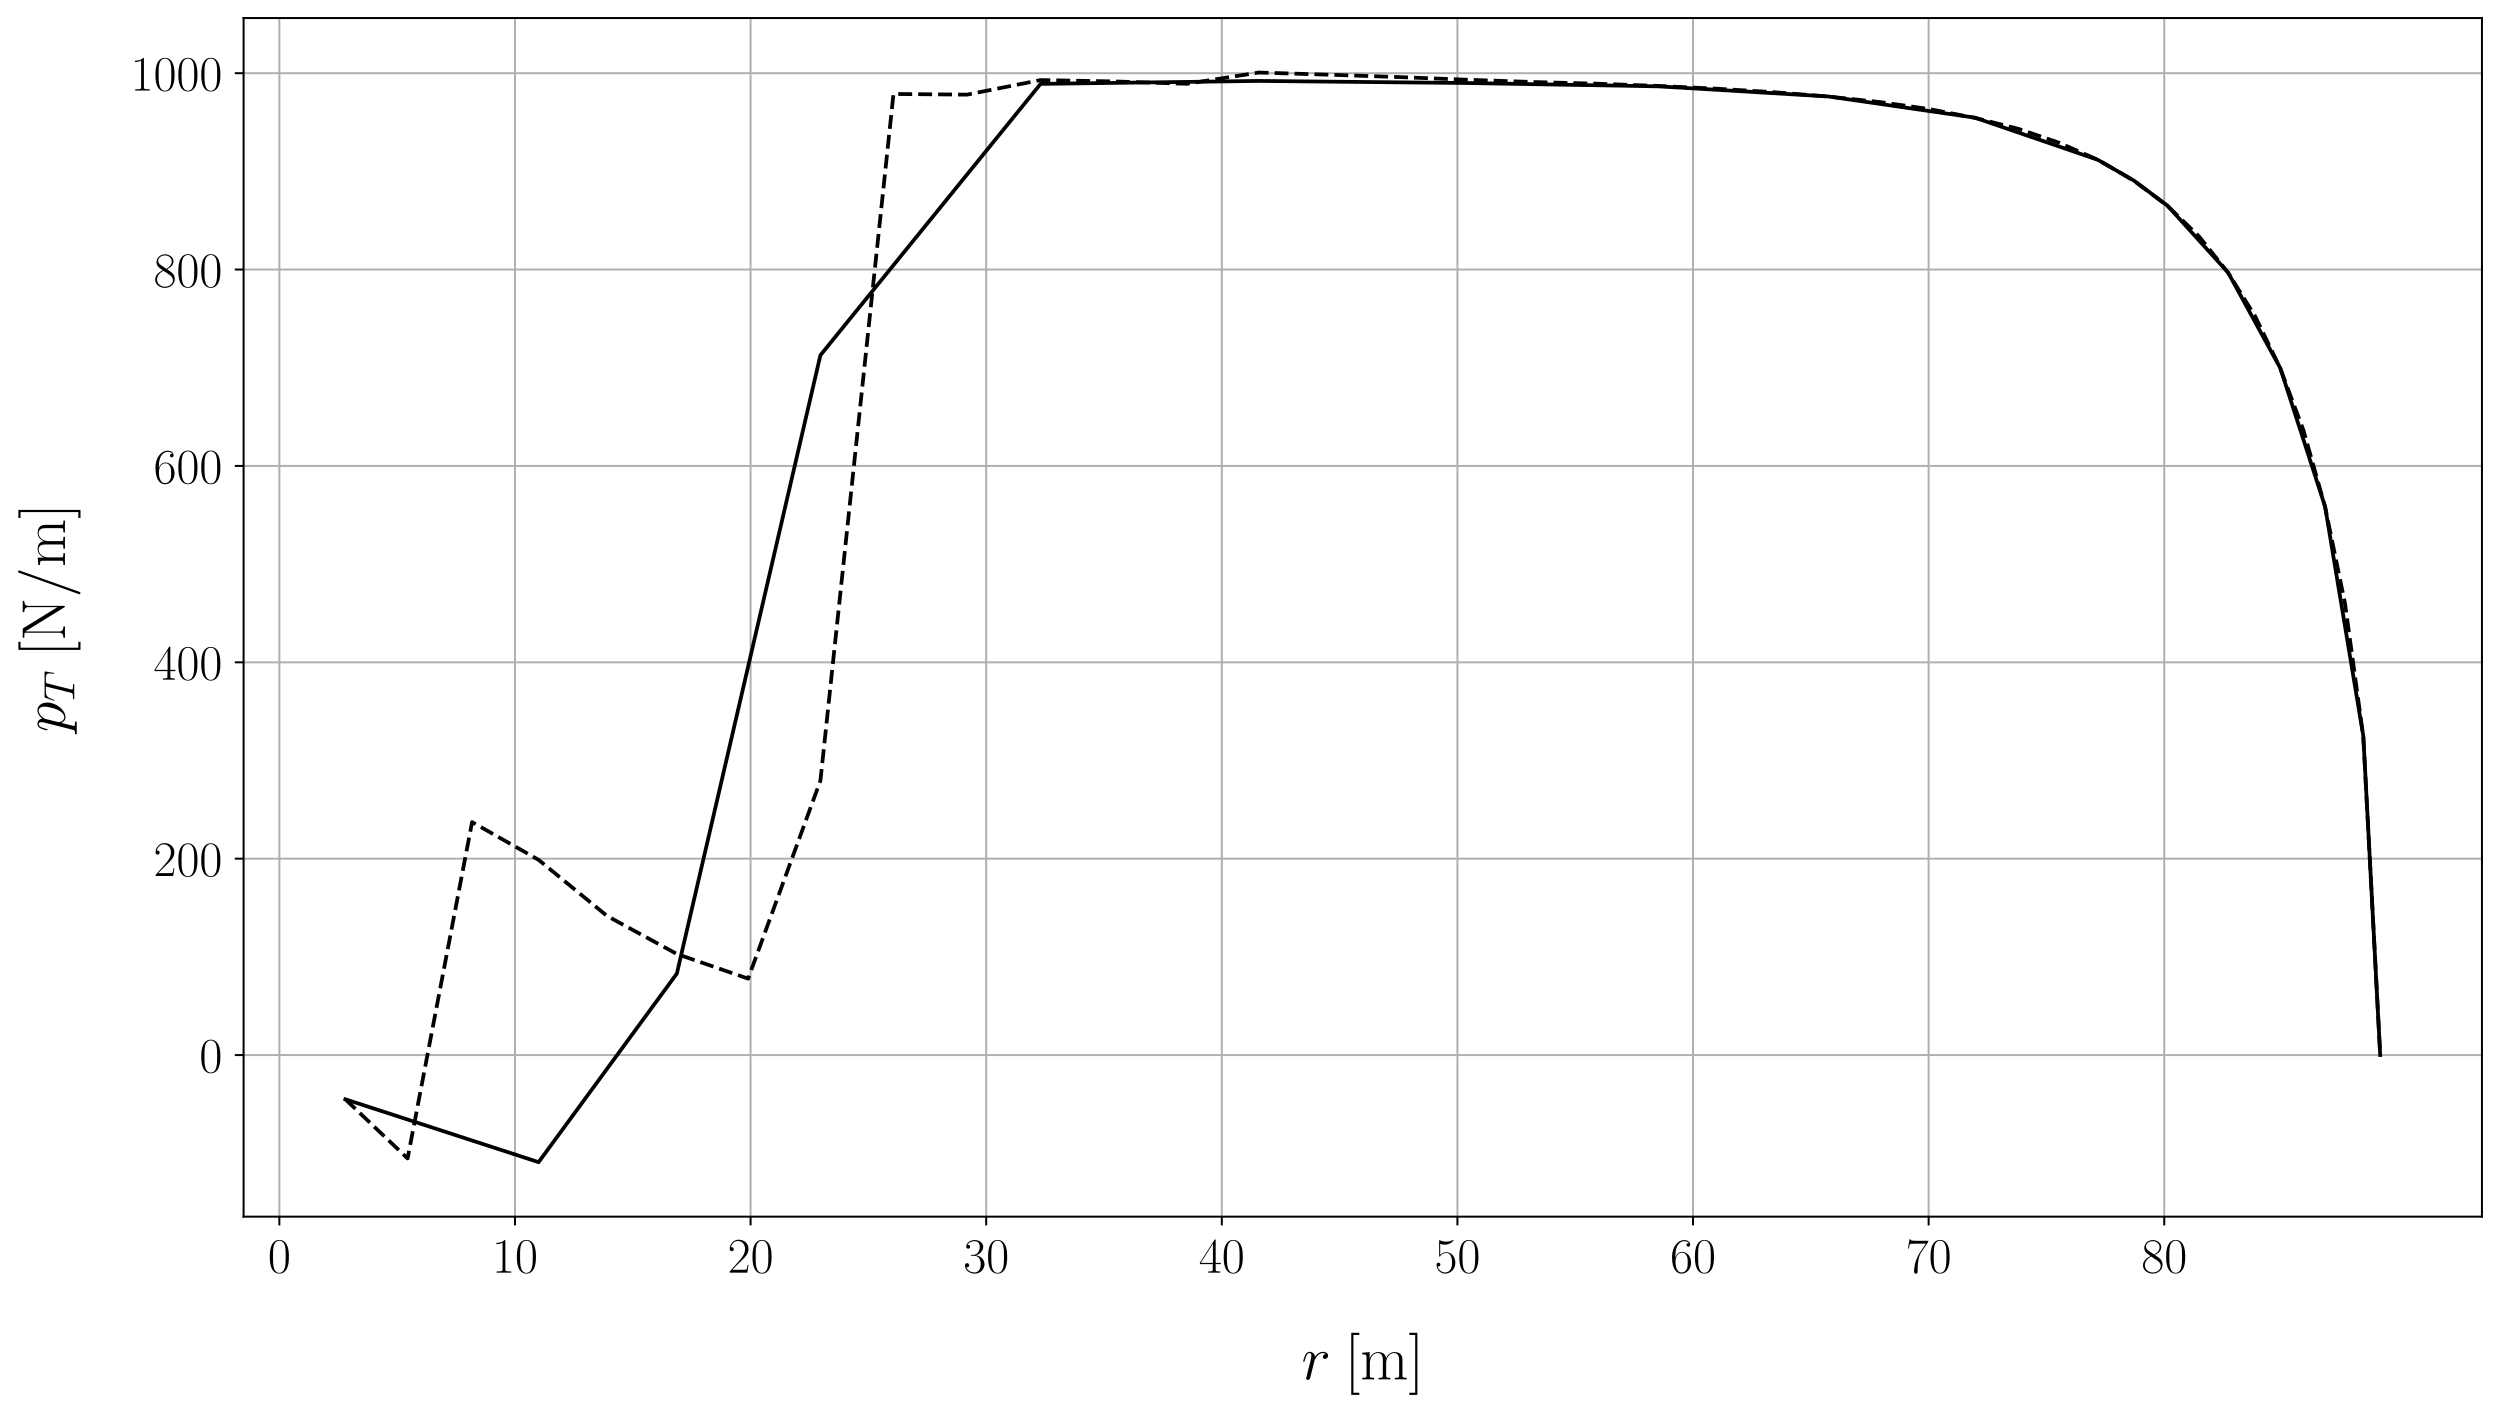
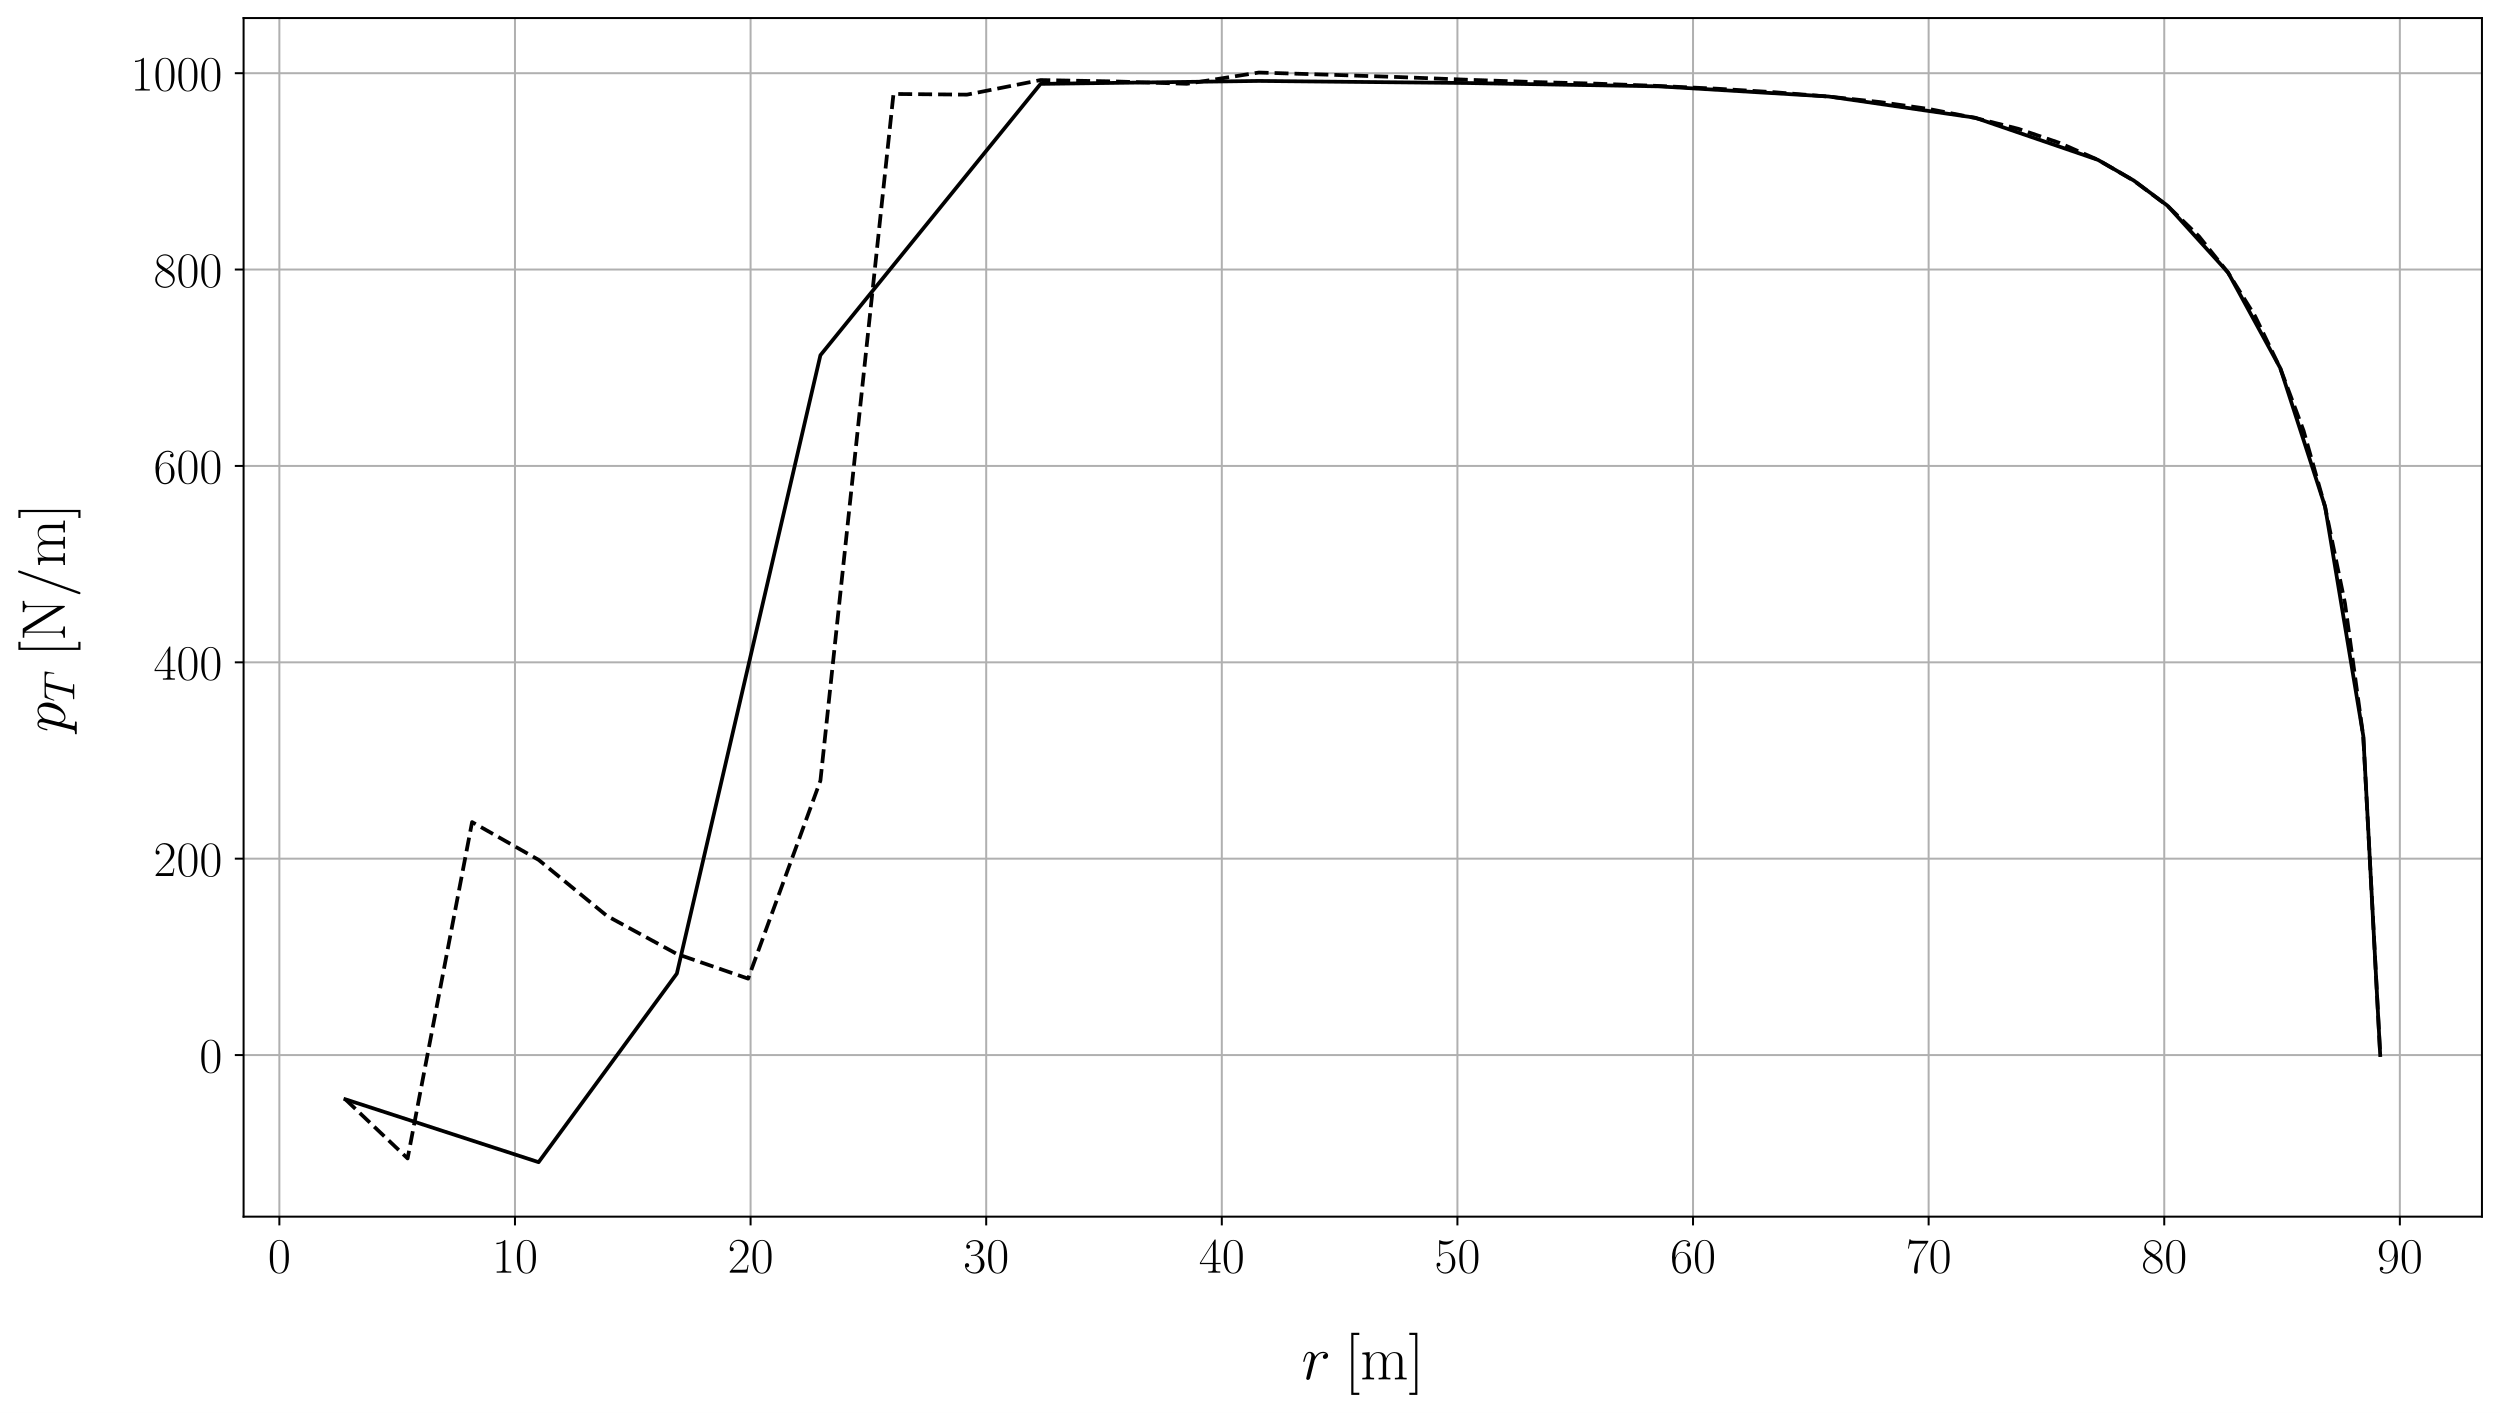
<svg xmlns="http://www.w3.org/2000/svg" xmlns:xlink="http://www.w3.org/1999/xlink" width="997.159pt" height="563.556pt" viewBox="0 0 997.159 563.556" version="1.1">
  <defs>
    <style type="text/css">*{stroke-linejoin: round; stroke-linecap: butt}</style>
  </defs>
  <g id="figure_1">
    <g id="patch_1">
      <path d="M 0 563.556  L 997.159 563.556  L 997.159 0  L 0 0  z " style="fill: #ffffff" />
    </g>
    <g id="axes_1">
      <g id="patch_2">
        <path d="M 97.159 485.28  L 989.959 485.28  L 989.959 7.2  L 97.159 7.2  z " style="fill: #ffffff" />
      </g>
      <g id="matplotlib.axis_1">
        <g id="xtick_1">
          <g id="line2d_1">
-             <path d="M 111.427 485.28  L 111.427 7.2  " clip-path="url(#pef29004c4f)" style="fill: none; stroke: #b0b0b0; stroke-width: 0.8; stroke-linecap: square" />
+             <path d="M 111.427 485.28  L 111.427 7.2  " clip-path="url(#p4731615f6c)" style="fill: none; stroke: #b0b0b0; stroke-width: 0.8; stroke-linecap: square" />
          </g>
          <g id="line2d_2">
            <defs>
-               <path id="mbf32847dea" d="M 0 0  L 0 3.5  " style="stroke: #000000; stroke-width: 0.8" />
+               <path id="mdd8ae04c0d" d="M 0 0  L 0 3.5  " style="stroke: #000000; stroke-width: 0.8" />
            </defs>
            <g>
-               <use xlink:href="#mbf32847dea" x="111.427" y="485.28" style="stroke: #000000; stroke-width: 0.8" />
+               <use xlink:href="#mdd8ae04c0d" x="111.427" y="485.28" style="stroke: #000000; stroke-width: 0.8" />
            </g>
          </g>
          <g id="text_1">
            <g transform="translate(106.8584 507.617) scale(0.2 -0.2)">
              <defs>
                <path id="CMR17-30" d="M 2688 2025  C 2688 2416 2682 3080 2413 3591  C 2176 4039 1798 4198 1466 4198  C 1158 4198 768 4058 525 3597  C 269 3118 243 2524 243 2025  C 243 1661 250 1106 448 619  C 723 -39 1216 -128 1466 -128  C 1760 -128 2208 -7 2470 600  C 2662 1042 2688 1559 2688 2025  z M 1466 -26  C 1056 -26 813 325 723 812  C 653 1188 653 1738 653 2096  C 653 2588 653 2997 736 3387  C 858 3929 1216 4096 1466 4096  C 1728 4096 2067 3923 2189 3400  C 2272 3036 2278 2607 2278 2096  C 2278 1680 2278 1169 2202 792  C 2067 95 1690 -26 1466 -26  z " transform="scale(0.015625)" />
              </defs>
              <use xlink:href="#CMR17-30" transform="scale(0.996264)" />
            </g>
          </g>
        </g>
        <g id="xtick_2">
          <g id="line2d_3">
-             <path d="M 205.404 485.28  L 205.404 7.2  " clip-path="url(#pef29004c4f)" style="fill: none; stroke: #b0b0b0; stroke-width: 0.8; stroke-linecap: square" />
+             <path d="M 205.404 485.28  L 205.404 7.2  " clip-path="url(#p4731615f6c)" style="fill: none; stroke: #b0b0b0; stroke-width: 0.8; stroke-linecap: square" />
          </g>
          <g id="line2d_4">
            <g>
-               <use xlink:href="#mbf32847dea" x="205.404" y="485.28" style="stroke: #000000; stroke-width: 0.8" />
+               <use xlink:href="#mdd8ae04c0d" x="205.404" y="485.28" style="stroke: #000000; stroke-width: 0.8" />
            </g>
          </g>
          <g id="text_2">
            <g transform="translate(196.2657 507.617) scale(0.2 -0.2)">
              <defs>
                <path id="CMR17-31" d="M 1702 4058  C 1702 4192 1696 4192 1606 4192  C 1357 3916 979 3827 621 3827  C 602 3827 570 3827 563 3808  C 557 3795 557 3782 557 3648  C 755 3648 1088 3686 1344 3839  L 1344 461  C 1344 236 1331 160 781 160  L 589 160  L 589 0  C 896 0 1216 0 1523 0  C 1830 0 2150 0 2458 0  L 2458 160  L 2266 160  C 1715 160 1702 230 1702 458  L 1702 4058  z " transform="scale(0.015625)" />
              </defs>
              <use xlink:href="#CMR17-31" transform="scale(0.996264)" />
              <use xlink:href="#CMR17-30" transform="translate(45.69048 0) scale(0.996264)" />
            </g>
          </g>
        </g>
        <g id="xtick_3">
          <g id="line2d_5">
-             <path d="M 299.38 485.28  L 299.38 7.2  " clip-path="url(#pef29004c4f)" style="fill: none; stroke: #b0b0b0; stroke-width: 0.8; stroke-linecap: square" />
+             <path d="M 299.38 485.28  L 299.38 7.2  " clip-path="url(#p4731615f6c)" style="fill: none; stroke: #b0b0b0; stroke-width: 0.8; stroke-linecap: square" />
          </g>
          <g id="line2d_6">
            <g>
-               <use xlink:href="#mbf32847dea" x="299.38" y="485.28" style="stroke: #000000; stroke-width: 0.8" />
+               <use xlink:href="#mdd8ae04c0d" x="299.38" y="485.28" style="stroke: #000000; stroke-width: 0.8" />
            </g>
          </g>
          <g id="text_3">
            <g transform="translate(290.2421 507.617) scale(0.2 -0.2)">
              <defs>
                <path id="CMR17-32" d="M 2669 989  L 2554 989  C 2490 536 2438 459 2413 420  C 2381 369 1920 369 1830 369  L 602 369  C 832 619 1280 1072 1824 1597  C 2214 1967 2669 2402 2669 3035  C 2669 3790 2067 4224 1395 4224  C 691 4224 262 3604 262 3030  C 262 2780 448 2748 525 2748  C 589 2748 781 2787 781 3010  C 781 3207 614 3264 525 3264  C 486 3264 448 3258 422 3245  C 544 3790 915 4058 1306 4058  C 1862 4058 2227 3617 2227 3035  C 2227 2479 1901 2000 1536 1584  L 262 146  L 262 0  L 2515 0  L 2669 989  z " transform="scale(0.015625)" />
              </defs>
              <use xlink:href="#CMR17-32" transform="scale(0.996264)" />
              <use xlink:href="#CMR17-30" transform="translate(45.69048 0) scale(0.996264)" />
            </g>
          </g>
        </g>
        <g id="xtick_4">
          <g id="line2d_7">
-             <path d="M 393.357 485.28  L 393.357 7.2  " clip-path="url(#pef29004c4f)" style="fill: none; stroke: #b0b0b0; stroke-width: 0.8; stroke-linecap: square" />
+             <path d="M 393.357 485.28  L 393.357 7.2  " clip-path="url(#p4731615f6c)" style="fill: none; stroke: #b0b0b0; stroke-width: 0.8; stroke-linecap: square" />
          </g>
          <g id="line2d_8">
            <g>
-               <use xlink:href="#mbf32847dea" x="393.357" y="485.28" style="stroke: #000000; stroke-width: 0.8" />
+               <use xlink:href="#mdd8ae04c0d" x="393.357" y="485.28" style="stroke: #000000; stroke-width: 0.8" />
            </g>
          </g>
          <g id="text_4">
            <g transform="translate(384.2184 507.617) scale(0.2 -0.2)">
              <defs>
                <path id="CMR17-33" d="M 1414 2157  C 1984 2157 2234 1662 2234 1090  C 2234 320 1824 25 1453 25  C 1114 25 563 194 390 693  C 422 680 454 680 486 680  C 640 680 755 782 755 948  C 755 1133 614 1216 486 1216  C 378 1216 211 1165 211 926  C 211 335 787 -128 1466 -128  C 2176 -128 2720 430 2720 1085  C 2720 1707 2208 2157 1600 2227  C 2086 2328 2554 2756 2554 3329  C 2554 3820 2048 4179 1472 4179  C 890 4179 378 3829 378 3329  C 378 3110 544 3072 627 3072  C 762 3072 877 3155 877 3321  C 877 3486 762 3569 627 3569  C 602 3569 570 3569 544 3557  C 730 3959 1235 4032 1459 4032  C 1683 4032 2106 3925 2106 3320  C 2106 3143 2080 2828 1862 2550  C 1670 2304 1453 2304 1242 2284  C 1210 2284 1062 2269 1037 2269  C 992 2263 966 2257 966 2208  C 966 2163 973 2157 1101 2157  L 1414 2157  z " transform="scale(0.015625)" />
              </defs>
              <use xlink:href="#CMR17-33" transform="scale(0.996264)" />
              <use xlink:href="#CMR17-30" transform="translate(45.69048 0) scale(0.996264)" />
            </g>
          </g>
        </g>
        <g id="xtick_5">
          <g id="line2d_9">
-             <path d="M 487.333 485.28  L 487.333 7.2  " clip-path="url(#pef29004c4f)" style="fill: none; stroke: #b0b0b0; stroke-width: 0.8; stroke-linecap: square" />
+             <path d="M 487.333 485.28  L 487.333 7.2  " clip-path="url(#p4731615f6c)" style="fill: none; stroke: #b0b0b0; stroke-width: 0.8; stroke-linecap: square" />
          </g>
          <g id="line2d_10">
            <g>
-               <use xlink:href="#mbf32847dea" x="487.333" y="485.28" style="stroke: #000000; stroke-width: 0.8" />
+               <use xlink:href="#mdd8ae04c0d" x="487.333" y="485.28" style="stroke: #000000; stroke-width: 0.8" />
            </g>
          </g>
          <g id="text_5">
            <g transform="translate(478.1948 507.617) scale(0.2 -0.2)">
              <defs>
                <path id="CMR17-34" d="M 2150 4122  C 2150 4256 2144 4256 2029 4256  L 128 1254  L 128 1088  L 1779 1088  L 1779 457  C 1779 224 1766 160 1318 160  L 1197 160  L 1197 0  C 1402 0 1747 0 1965 0  C 2182 0 2528 0 2733 0  L 2733 160  L 2611 160  C 2163 160 2150 224 2150 457  L 2150 1088  L 2803 1088  L 2803 1254  L 2150 1254  L 2150 4122  z M 1798 3703  L 1798 1254  L 256 1254  L 1798 3703  z " transform="scale(0.015625)" />
              </defs>
              <use xlink:href="#CMR17-34" transform="scale(0.996264)" />
              <use xlink:href="#CMR17-30" transform="translate(45.69048 0) scale(0.996264)" />
            </g>
          </g>
        </g>
        <g id="xtick_6">
          <g id="line2d_11">
-             <path d="M 581.309 485.28  L 581.309 7.2  " clip-path="url(#pef29004c4f)" style="fill: none; stroke: #b0b0b0; stroke-width: 0.8; stroke-linecap: square" />
+             <path d="M 581.309 485.28  L 581.309 7.2  " clip-path="url(#p4731615f6c)" style="fill: none; stroke: #b0b0b0; stroke-width: 0.8; stroke-linecap: square" />
          </g>
          <g id="line2d_12">
            <g>
-               <use xlink:href="#mbf32847dea" x="581.309" y="485.28" style="stroke: #000000; stroke-width: 0.8" />
+               <use xlink:href="#mdd8ae04c0d" x="581.309" y="485.28" style="stroke: #000000; stroke-width: 0.8" />
            </g>
          </g>
          <g id="text_6">
            <g transform="translate(572.1712 507.617) scale(0.2 -0.2)">
              <defs>
                <path id="CMR17-35" d="M 730 3692  C 794 3666 1056 3584 1325 3584  C 1920 3584 2246 3911 2432 4100  C 2432 4157 2432 4192 2394 4192  C 2387 4192 2374 4192 2323 4163  C 2099 4058 1837 3973 1517 3973  C 1325 3973 1037 3999 723 4139  C 653 4171 640 4171 634 4171  C 602 4171 595 4164 595 4037  L 595 2203  C 595 2089 595 2057 659 2057  C 691 2057 704 2070 736 2114  C 941 2401 1222 2522 1542 2522  C 1766 2522 2246 2382 2246 1289  C 2246 1085 2246 715 2054 421  C 1894 159 1645 25 1370 25  C 947 25 518 320 403 814  C 429 807 480 795 506 795  C 589 795 749 840 749 1038  C 749 1210 627 1280 506 1280  C 358 1280 262 1190 262 1011  C 262 454 704 -128 1382 -128  C 2042 -128 2669 440 2669 1264  C 2669 2030 2170 2624 1549 2624  C 1222 2624 947 2503 730 2274  L 730 3692  z " transform="scale(0.015625)" />
              </defs>
              <use xlink:href="#CMR17-35" transform="scale(0.996264)" />
              <use xlink:href="#CMR17-30" transform="translate(45.69048 0) scale(0.996264)" />
            </g>
          </g>
        </g>
        <g id="xtick_7">
          <g id="line2d_13">
-             <path d="M 675.286 485.28  L 675.286 7.2  " clip-path="url(#pef29004c4f)" style="fill: none; stroke: #b0b0b0; stroke-width: 0.8; stroke-linecap: square" />
+             <path d="M 675.286 485.28  L 675.286 7.2  " clip-path="url(#p4731615f6c)" style="fill: none; stroke: #b0b0b0; stroke-width: 0.8; stroke-linecap: square" />
          </g>
          <g id="line2d_14">
            <g>
-               <use xlink:href="#mbf32847dea" x="675.286" y="485.28" style="stroke: #000000; stroke-width: 0.8" />
+               <use xlink:href="#mdd8ae04c0d" x="675.286" y="485.28" style="stroke: #000000; stroke-width: 0.8" />
            </g>
          </g>
          <g id="text_7">
            <g transform="translate(666.1476 507.617) scale(0.2 -0.2)">
              <defs>
                <path id="CMR17-36" d="M 678 2176  C 678 3690 1395 4032 1811 4032  C 1946 4032 2272 4009 2400 3776  C 2298 3776 2106 3776 2106 3553  C 2106 3381 2246 3323 2336 3323  C 2394 3323 2566 3348 2566 3560  C 2566 3954 2246 4179 1805 4179  C 1043 4179 243 3390 243 1984  C 243 253 966 -128 1478 -128  C 2099 -128 2688 427 2688 1283  C 2688 2081 2170 2662 1517 2662  C 1126 2662 838 2407 678 1960  L 678 2176  z M 1478 25  C 691 25 691 1200 691 1436  C 691 1896 909 2560 1504 2560  C 1613 2560 1926 2560 2138 2120  C 2253 1870 2253 1609 2253 1289  C 2253 944 2253 690 2118 434  C 1978 171 1773 25 1478 25  z " transform="scale(0.015625)" />
              </defs>
              <use xlink:href="#CMR17-36" transform="scale(0.996264)" />
              <use xlink:href="#CMR17-30" transform="translate(45.69048 0) scale(0.996264)" />
            </g>
          </g>
        </g>
        <g id="xtick_8">
          <g id="line2d_15">
-             <path d="M 769.262 485.28  L 769.262 7.2  " clip-path="url(#pef29004c4f)" style="fill: none; stroke: #b0b0b0; stroke-width: 0.8; stroke-linecap: square" />
+             <path d="M 769.262 485.28  L 769.262 7.2  " clip-path="url(#p4731615f6c)" style="fill: none; stroke: #b0b0b0; stroke-width: 0.8; stroke-linecap: square" />
          </g>
          <g id="line2d_16">
            <g>
-               <use xlink:href="#mbf32847dea" x="769.262" y="485.28" style="stroke: #000000; stroke-width: 0.8" />
+               <use xlink:href="#mdd8ae04c0d" x="769.262" y="485.28" style="stroke: #000000; stroke-width: 0.8" />
            </g>
          </g>
          <g id="text_8">
            <g transform="translate(760.1239 507.617) scale(0.2 -0.2)">
              <defs>
                <path id="CMR17-37" d="M 2886 3941  L 2886 4081  L 1382 4081  C 634 4081 621 4165 595 4288  L 480 4288  L 294 3094  L 410 3094  C 429 3215 474 3540 550 3661  C 589 3712 1062 3712 1171 3712  L 2579 3712  L 1869 2661  C 1395 1954 1069 999 1069 165  C 1069 89 1069 -128 1299 -128  C 1530 -128 1530 89 1530 171  L 1530 465  C 1530 1508 1709 2196 2003 2636  L 2886 3941  z " transform="scale(0.015625)" />
              </defs>
              <use xlink:href="#CMR17-37" transform="scale(0.996264)" />
              <use xlink:href="#CMR17-30" transform="translate(45.69048 0) scale(0.996264)" />
            </g>
          </g>
        </g>
        <g id="xtick_9">
          <g id="line2d_17">
-             <path d="M 863.238 485.28  L 863.238 7.2  " clip-path="url(#pef29004c4f)" style="fill: none; stroke: #b0b0b0; stroke-width: 0.8; stroke-linecap: square" />
+             <path d="M 863.238 485.28  L 863.238 7.2  " clip-path="url(#p4731615f6c)" style="fill: none; stroke: #b0b0b0; stroke-width: 0.8; stroke-linecap: square" />
          </g>
          <g id="line2d_18">
            <g>
-               <use xlink:href="#mbf32847dea" x="863.238" y="485.28" style="stroke: #000000; stroke-width: 0.8" />
+               <use xlink:href="#mdd8ae04c0d" x="863.238" y="485.28" style="stroke: #000000; stroke-width: 0.8" />
            </g>
          </g>
          <g id="text_9">
            <g transform="translate(854.1003 507.617) scale(0.2 -0.2)">
              <defs>
                <path id="CMR17-38" d="M 1741 2264  C 2144 2467 2554 2773 2554 3263  C 2554 3841 1990 4179 1472 4179  C 890 4179 378 3759 378 3180  C 378 3021 416 2747 666 2505  C 730 2442 998 2251 1171 2130  C 883 1983 211 1634 211 934  C 211 279 838 -128 1459 -128  C 2144 -128 2720 362 2720 1010  C 2720 1590 2330 1857 2074 2029  L 1741 2264  z M 902 2822  C 851 2854 595 3051 595 3351  C 595 3739 998 4032 1459 4032  C 1965 4032 2336 3676 2336 3262  C 2336 2669 1670 2331 1638 2331  C 1632 2331 1626 2331 1574 2370  L 902 2822  z M 2080 1519  C 2176 1449 2483 1240 2483 851  C 2483 381 2010 25 1472 25  C 890 25 448 438 448 940  C 448 1443 838 1862 1280 2060  L 2080 1519  z " transform="scale(0.015625)" />
              </defs>
              <use xlink:href="#CMR17-38" transform="scale(0.996264)" />
              <use xlink:href="#CMR17-30" transform="translate(45.69048 0) scale(0.996264)" />
            </g>
          </g>
        </g>
-         <g id="text_10">
+         <g id="xtick_10">
+           <g id="line2d_19">
+             <path d="M 957.215 485.28  L 957.215 7.2  " clip-path="url(#p4731615f6c)" style="fill: none; stroke: #b0b0b0; stroke-width: 0.8; stroke-linecap: square" />
+           </g>
+           <g id="line2d_20">
+             <g>
+               <use xlink:href="#mdd8ae04c0d" x="957.215" y="485.28" style="stroke: #000000; stroke-width: 0.8" />
+             </g>
+           </g>
+           <g id="text_10">
+             <g transform="translate(948.0767 507.617) scale(0.2 -0.2)">
+               <defs>
+                 <path id="CMR17-39" d="M 2253 1864  C 2253 464 1670 31 1190 31  C 1043 31 685 31 538 294  C 704 268 826 357 826 518  C 826 692 685 749 595 749  C 538 749 365 723 365 506  C 365 71 742 -128 1203 -128  C 1939 -128 2688 674 2688 2073  C 2688 3817 1971 4179 1485 4179  C 851 4179 243 3628 243 2778  C 243 1991 762 1408 1414 1408  C 1952 1408 2189 1903 2253 2112  L 2253 1864  z M 1427 1510  C 1254 1510 1011 1542 813 1922  C 678 2169 678 2461 678 2771  C 678 3146 678 3405 858 3684  C 947 3817 1114 4032 1485 4032  C 2240 4032 2240 2885 2240 2632  C 2240 2182 2035 1510 1427 1510  z " transform="scale(0.015625)" />
+               </defs>
+               <use xlink:href="#CMR17-39" transform="scale(0.996264)" />
+               <use xlink:href="#CMR17-30" transform="translate(45.69048 0) scale(0.996264)" />
+             </g>
+           </g>
+         </g>
+         <g id="text_11">
          <g transform="translate(519.1251 550.1502) scale(0.25 -0.25)">
            <defs>
              <path id="CMMI12-72" d="M 2490 2612  C 2291 2574 2189 2433 2189 2293  C 2189 2139 2310 2088 2400 2088  C 2579 2088 2726 2242 2726 2433  C 2726 2638 2528 2816 2208 2816  C 1952 2816 1658 2701 1389 2312  C 1344 2650 1088 2816 832 2816  C 582 2816 454 2625 378 2484  C 269 2254 173 1871 173 1839  C 173 1814 198 1782 243 1782  C 294 1782 301 1788 339 1935  C 435 2318 557 2689 813 2689  C 966 2689 1011 2580 1011 2395  C 1011 2254 947 2005 902 1807  L 723 1118  C 698 996 627 709 595 594  C 550 428 480 128 480 96  C 480 6 550 -64 646 -64  C 717 -64 838 -19 877 109  C 896 160 1133 1124 1171 1271  C 1203 1411 1242 1546 1274 1686  C 1299 1775 1325 1878 1344 1961  C 1363 2018 1536 2331 1696 2472  C 1773 2542 1939 2689 2202 2689  C 2304 2689 2406 2670 2490 2612  z " transform="scale(0.015625)" />
              <path id="CMR17-5b" d="M 1504 -1600  L 1504 -1377  L 902 -1377  L 902 4544  L 1504 4544  L 1504 4767  L 678 4767  L 678 -1600  L 1504 -1600  z " transform="scale(0.015625)" />
              <path id="CMR17-6d" d="M 4326 1933  C 4326 2252 4269 2790 3507 2790  C 3072 2790 2771 2496 2656 2151  L 2650 2151  C 2573 2676 2195 2790 1837 2790  C 1331 2790 1069 2400 973 2144  L 966 2144  L 966 2790  L 211 2720  L 211 2554  C 589 2554 646 2515 646 2208  L 646 428  C 646 184 621 153 211 153  L 211 -13  C 365 0 646 0 813 0  C 979 0 1267 0 1421 -13  L 1421 153  C 1011 153 986 178 986 428  L 986 1658  C 986 2247 1344 2688 1792 2688  C 2266 2688 2317 2266 2317 1958  L 2317 428  C 2317 184 2291 153 1882 153  L 1882 -13  C 2035 0 2317 0 2483 0  C 2650 0 2938 0 3091 -13  L 3091 153  C 2682 153 2656 178 2656 428  L 2656 1658  C 2656 2247 3014 2688 3462 2688  C 3936 2688 3987 2266 3987 1958  L 3987 428  C 3987 184 3962 153 3552 153  L 3552 -13  C 3706 0 3987 0 4154 0  C 4320 0 4608 0 4762 -13  L 4762 153  C 4352 153 4326 178 4326 428  L 4326 1933  z " transform="scale(0.015625)" />
              <path id="CMR17-5d" d="M 915 4767  L 90 4767  L 90 4544  L 691 4544  L 691 -1377  L 90 -1377  L 90 -1600  L 915 -1600  L 915 4767  z " transform="scale(0.015625)" />
            </defs>
            <use xlink:href="#CMMI12-72" transform="scale(0.996264)" />
            <use xlink:href="#CMR17-5b" transform="translate(68.80982 0) scale(0.996264)" />
            <use xlink:href="#CMR17-6d" transform="translate(93.68088 0) scale(0.996264)" />
            <use xlink:href="#CMR17-5d" transform="translate(170.6005 0) scale(0.996264)" />
          </g>
        </g>
      </g>
      <g id="matplotlib.axis_2">
        <g id="ytick_1">
-           <g id="line2d_19">
-             <path d="M 97.159 420.823  L 989.959 420.823  " clip-path="url(#pef29004c4f)" style="fill: none; stroke: #b0b0b0; stroke-width: 0.8; stroke-linecap: square" />
-           </g>
-           <g id="line2d_20">
+           <g id="line2d_21">
+             <path d="M 97.159 420.823  L 989.959 420.823  " clip-path="url(#p4731615f6c)" style="fill: none; stroke: #b0b0b0; stroke-width: 0.8; stroke-linecap: square" />
+           </g>
+           <g id="line2d_22">
            <defs>
-               <path id="m4d8146f176" d="M 0 0  L -3.5 0  " style="stroke: #000000; stroke-width: 0.8" />
+               <path id="mf69a237d52" d="M 0 0  L -3.5 0  " style="stroke: #000000; stroke-width: 0.8" />
            </defs>
            <g>
-               <use xlink:href="#m4d8146f176" x="97.159" y="420.823" style="stroke: #000000; stroke-width: 0.8" />
-             </g>
-           </g>
-           <g id="text_11">
+               <use xlink:href="#mf69a237d52" x="97.159" y="420.823" style="stroke: #000000; stroke-width: 0.8" />
+             </g>
+           </g>
+           <g id="text_12">
            <g transform="translate(79.52089 427.7414) scale(0.2 -0.2)">
              <use xlink:href="#CMR17-30" transform="scale(0.996264)" />
            </g>
          </g>
        </g>
        <g id="ytick_2">
-           <g id="line2d_21">
-             <path d="M 97.159 342.497  L 989.959 342.497  " clip-path="url(#pef29004c4f)" style="fill: none; stroke: #b0b0b0; stroke-width: 0.8; stroke-linecap: square" />
-           </g>
-           <g id="line2d_22">
-             <g>
-               <use xlink:href="#m4d8146f176" x="97.159" y="342.497" style="stroke: #000000; stroke-width: 0.8" />
-             </g>
-           </g>
-           <g id="text_12">
+           <g id="line2d_23">
+             <path d="M 97.159 342.497  L 989.959 342.497  " clip-path="url(#p4731615f6c)" style="fill: none; stroke: #b0b0b0; stroke-width: 0.8; stroke-linecap: square" />
+           </g>
+           <g id="line2d_24">
+             <g>
+               <use xlink:href="#mf69a237d52" x="97.159" y="342.497" style="stroke: #000000; stroke-width: 0.8" />
+             </g>
+           </g>
+           <g id="text_13">
            <g transform="translate(61.2447 349.4155) scale(0.2 -0.2)">
              <use xlink:href="#CMR17-32" transform="scale(0.996264)" />
              <use xlink:href="#CMR17-30" transform="translate(45.69048 0) scale(0.996264)" />
              <use xlink:href="#CMR17-30" transform="translate(91.38095 0) scale(0.996264)" />
            </g>
          </g>
        </g>
        <g id="ytick_3">
-           <g id="line2d_23">
-             <path d="M 97.159 264.171  L 989.959 264.171  " clip-path="url(#pef29004c4f)" style="fill: none; stroke: #b0b0b0; stroke-width: 0.8; stroke-linecap: square" />
-           </g>
-           <g id="line2d_24">
-             <g>
-               <use xlink:href="#m4d8146f176" x="97.159" y="264.171" style="stroke: #000000; stroke-width: 0.8" />
-             </g>
-           </g>
-           <g id="text_13">
+           <g id="line2d_25">
+             <path d="M 97.159 264.171  L 989.959 264.171  " clip-path="url(#p4731615f6c)" style="fill: none; stroke: #b0b0b0; stroke-width: 0.8; stroke-linecap: square" />
+           </g>
+           <g id="line2d_26">
+             <g>
+               <use xlink:href="#mf69a237d52" x="97.159" y="264.171" style="stroke: #000000; stroke-width: 0.8" />
+             </g>
+           </g>
+           <g id="text_14">
            <g transform="translate(61.2447 271.0896) scale(0.2 -0.2)">
              <use xlink:href="#CMR17-34" transform="scale(0.996264)" />
              <use xlink:href="#CMR17-30" transform="translate(45.69048 0) scale(0.996264)" />
              <use xlink:href="#CMR17-30" transform="translate(91.38095 0) scale(0.996264)" />
            </g>
          </g>
        </g>
        <g id="ytick_4">
-           <g id="line2d_25">
-             <path d="M 97.159 185.845  L 989.959 185.845  " clip-path="url(#pef29004c4f)" style="fill: none; stroke: #b0b0b0; stroke-width: 0.8; stroke-linecap: square" />
-           </g>
-           <g id="line2d_26">
-             <g>
-               <use xlink:href="#m4d8146f176" x="97.159" y="185.845" style="stroke: #000000; stroke-width: 0.8" />
-             </g>
-           </g>
-           <g id="text_14">
+           <g id="line2d_27">
+             <path d="M 97.159 185.845  L 989.959 185.845  " clip-path="url(#p4731615f6c)" style="fill: none; stroke: #b0b0b0; stroke-width: 0.8; stroke-linecap: square" />
+           </g>
+           <g id="line2d_28">
+             <g>
+               <use xlink:href="#mf69a237d52" x="97.159" y="185.845" style="stroke: #000000; stroke-width: 0.8" />
+             </g>
+           </g>
+           <g id="text_15">
            <g transform="translate(61.2447 192.7636) scale(0.2 -0.2)">
              <use xlink:href="#CMR17-36" transform="scale(0.996264)" />
              <use xlink:href="#CMR17-30" transform="translate(45.69048 0) scale(0.996264)" />
              <use xlink:href="#CMR17-30" transform="translate(91.38095 0) scale(0.996264)" />
            </g>
          </g>
        </g>
        <g id="ytick_5">
-           <g id="line2d_27">
-             <path d="M 97.159 107.519  L 989.959 107.519  " clip-path="url(#pef29004c4f)" style="fill: none; stroke: #b0b0b0; stroke-width: 0.8; stroke-linecap: square" />
-           </g>
-           <g id="line2d_28">
-             <g>
-               <use xlink:href="#m4d8146f176" x="97.159" y="107.519" style="stroke: #000000; stroke-width: 0.8" />
-             </g>
-           </g>
-           <g id="text_15">
+           <g id="line2d_29">
+             <path d="M 97.159 107.519  L 989.959 107.519  " clip-path="url(#p4731615f6c)" style="fill: none; stroke: #b0b0b0; stroke-width: 0.8; stroke-linecap: square" />
+           </g>
+           <g id="line2d_30">
+             <g>
+               <use xlink:href="#mf69a237d52" x="97.159" y="107.519" style="stroke: #000000; stroke-width: 0.8" />
+             </g>
+           </g>
+           <g id="text_16">
            <g transform="translate(61.2447 114.4377) scale(0.2 -0.2)">
              <use xlink:href="#CMR17-38" transform="scale(0.996264)" />
              <use xlink:href="#CMR17-30" transform="translate(45.69048 0) scale(0.996264)" />
              <use xlink:href="#CMR17-30" transform="translate(91.38095 0) scale(0.996264)" />
            </g>
          </g>
        </g>
        <g id="ytick_6">
-           <g id="line2d_29">
-             <path d="M 97.159 29.193  L 989.959 29.193  " clip-path="url(#pef29004c4f)" style="fill: none; stroke: #b0b0b0; stroke-width: 0.8; stroke-linecap: square" />
-           </g>
-           <g id="line2d_30">
-             <g>
-               <use xlink:href="#m4d8146f176" x="97.159" y="29.193" style="stroke: #000000; stroke-width: 0.8" />
-             </g>
-           </g>
-           <g id="text_16">
+           <g id="line2d_31">
+             <path d="M 97.159 29.193  L 989.959 29.193  " clip-path="url(#p4731615f6c)" style="fill: none; stroke: #b0b0b0; stroke-width: 0.8; stroke-linecap: square" />
+           </g>
+           <g id="line2d_32">
+             <g>
+               <use xlink:href="#mf69a237d52" x="97.159" y="29.193" style="stroke: #000000; stroke-width: 0.8" />
+             </g>
+           </g>
+           <g id="text_17">
            <g transform="translate(52.1066 36.1118) scale(0.2 -0.2)">
              <use xlink:href="#CMR17-31" transform="scale(0.996264)" />
              <use xlink:href="#CMR17-30" transform="translate(45.69048 0) scale(0.996264)" />
              <use xlink:href="#CMR17-30" transform="translate(91.38095 0) scale(0.996264)" />
              <use xlink:href="#CMR17-30" transform="translate(137.0714 0) scale(0.996264)" />
            </g>
          </g>
        </g>
-         <g id="text_17">
+         <g id="text_18">
          <g transform="translate(25.87995 292.1283) rotate(-90) scale(0.25 -0.25)">
            <defs>
              <path id="CMMI12-70" d="M 275 -789  C 230 -980 205 -1031 -58 -1031  C -134 -1031 -198 -1031 -198 -1152  C -198 -1165 -192 -1216 -122 -1216  C -38 -1216 51 -1216 134 -1216  L 410 -1216  C 544 -1216 870 -1216 1005 -1216  C 1043 -1216 1120 -1216 1120 -1101  C 1120 -1031 1075 -1031 966 -1031  C 672 -1031 653 -987 653 -937  C 653 -861 941 219 979 364  C 1050 185 1222 -64 1555 -64  C 2278 -64 3059 875 3059 1814  C 3059 2401 2726 2816 2246 2816  C 1837 2816 1491 2420 1421 2331  C 1370 2650 1120 2816 864 2816  C 678 2816 531 2727 410 2484  C 294 2254 205 1865 205 1839  C 205 1814 230 1782 275 1782  C 326 1782 333 1788 371 1935  C 467 2312 589 2689 845 2689  C 992 2689 1043 2587 1043 2397  C 1043 2245 1024 2181 998 2067  L 275 -789  z M 1382 1993  C 1427 2171 1606 2357 1709 2446  C 1779 2510 1990 2689 2234 2689  C 2515 2689 2643 2408 2643 2076  C 2643 1769 2464 1047 2304 715  C 2144 370 1850 64 1555 64  C 1120 64 1050 613 1050 639  C 1050 658 1062 709 1069 741  L 1382 1993  z " transform="scale(0.015625)" />
              <path id="CMMI12-54" d="M 2669 3910  C 2707 4064 2720 4121 2816 4147  C 2867 4160 3078 4160 3213 4160  C 3853 4160 4154 4134 4154 3634  C 4154 3537 4128 3295 4090 3057  L 4083 2980  C 4083 2954 4109 2916 4147 2916  C 4211 2916 4211 2948 4230 3050  L 4416 4184  C 4429 4243 4429 4256 4429 4275  C 4429 4345 4390 4345 4262 4345  L 762 4345  C 614 4345 608 4339 570 4224  L 179 3070  C 173 3056 154 2986 154 2980  C 154 2948 179 2916 218 2916  C 269 2916 282 2941 307 3024  C 576 3801 710 4160 1562 4160  L 1990 4160  C 2144 4160 2208 4160 2208 4089  C 2208 4069 2208 4057 2176 3941  L 1318 499  C 1254 249 1242 185 563 185  C 403 185 358 185 358 64  C 358 0 429 0 461 0  C 621 0 787 0 947 0  L 1946 0  C 2106 0 2278 0 2438 0  C 2509 0 2573 0 2573 121  C 2573 185 2528 185 2362 185  C 1786 185 1786 243 1786 339  C 1786 346 1786 391 1811 494  L 2669 3910  z " transform="scale(0.015625)" />
              <path id="CMR17-4e" d="M 1312 4250  C 1267 4320 1261 4320 1139 4320  L 326 4320  L 326 4160  L 448 4160  C 704 4160 819 4129 838 4122  L 838 610  C 838 451 838 153 326 153  L 326 -13  C 474 0 742 0 902 0  C 1062 0 1331 0 1478 -13  L 1478 153  C 966 153 966 451 966 610  L 966 4033  C 1011 3995 1011 3982 1056 3919  L 3430 76  C 3475 0 3494 0 3526 0  C 3590 0 3590 19 3590 139  L 3590 3705  C 3590 3863 3590 4160 4102 4160  L 4102 4326  C 3955 4320 3686 4320 3526 4320  C 3366 4320 3098 4320 2950 4326  L 2950 4160  C 3462 4160 3462 3862 3462 3703  L 3462 763  L 1312 4250  z " transform="scale(0.015625)" />
              <path id="CMMI12-3d" d="M 2746 4562  C 2746 4569 2784 4666 2784 4678  C 2784 4755 2720 4800 2669 4800  C 2637 4800 2579 4800 2528 4659  L 384 -1363  C 384 -1370 346 -1465 346 -1478  C 346 -1555 410 -1600 461 -1600  C 499 -1600 557 -1593 602 -1459  L 2746 4562  z " transform="scale(0.015625)" />
            </defs>
            <use xlink:href="#CMMI12-70" transform="scale(0.996264)" />
            <use xlink:href="#CMMI12-54" transform="translate(48.95951 -14.94392) scale(0.697382)" />
            <use xlink:href="#CMR17-5b" transform="translate(121.1032 0) scale(0.996264)" />
            <use xlink:href="#CMR17-4e" transform="translate(145.9742 0) scale(0.996264)" />
            <use xlink:href="#CMMI12-3d" transform="translate(215.0467 0) scale(0.996264)" />
            <use xlink:href="#CMR17-6d" transform="translate(263.8216 0) scale(0.996264)" />
            <use xlink:href="#CMR17-5d" transform="translate(340.7412 0) scale(0.996264)" />
          </g>
        </g>
      </g>
-       <g id="line2d_31">
-         <path d="M 137.741 438.465  L 214.827 463.549  L 269.975 388.313  L 327.236 141.681  L 415.043 33.458  L 502.116 32.281  L 585.172 33.112  L 661.513 34.444  L 729.323 38.487  L 787.752 46.944  L 836.793 63.767  L 851.147 72.047  L 864.556 82.057  L 888.692 108.694  L 909.523 146.83  L 927.391 202.069  L 942.636 293.597  L 949.377 420.823  " clip-path="url(#pef29004c4f)" style="fill: none; stroke: #000000; stroke-width: 1.5; stroke-linecap: square" />
-       </g>
-       <g id="line2d_32">
-         <path d="M 137.741 438.466  L 162.579 462.053  L 188.298 327.903  L 214.827 342.964  L 242.084 365.316  L 269.975 380.505  L 298.396 390.342  L 327.236 311.356  L 356.374 37.476  L 385.685 37.751  L 415.043 31.935  L 444.318 32.471  L 473.383 33.424  L 502.115 28.931  L 530.397 29.811  L 558.116 30.743  L 585.173 31.802  L 611.475 32.712  L 636.944 33.38  L 661.512 34.28  L 685.125 35.401  L 707.739 36.788  L 729.323 38.517  L 749.858 40.715  L 769.333 43.47  L 787.752 47.03  L 805.122 51.403  L 821.461 57.005  L 836.793 63.753  L 851.146 72.092  L 864.556 82.128  L 877.058 94.234  L 888.692 108.753  L 899.499 126.161  L 909.524 146.933  L 918.807 171.784  L 927.391 202.194  L 935.321 240.633  L 942.636 293.872  L 949.377 420.823  " clip-path="url(#pef29004c4f)" style="fill: none; stroke-dasharray: 5.55,2.4; stroke-dashoffset: 0; stroke: #000000; stroke-width: 1.5" />
+       <g id="line2d_33">
+         <path d="M 137.741 438.465  L 214.827 463.549  L 269.975 388.313  L 327.236 141.681  L 415.043 33.458  L 502.116 32.281  L 585.172 33.112  L 661.513 34.444  L 729.323 38.487  L 787.752 46.944  L 836.793 63.767  L 851.147 72.047  L 864.556 82.057  L 888.692 108.694  L 909.523 146.83  L 927.391 202.069  L 942.636 293.597  L 949.377 420.823  " clip-path="url(#p4731615f6c)" style="fill: none; stroke: #000000; stroke-width: 1.5; stroke-linecap: square" />
+       </g>
+       <g id="line2d_34">
+         <path d="M 137.741 438.466  L 162.579 462.053  L 188.298 327.903  L 214.827 342.964  L 242.084 365.316  L 269.975 380.505  L 298.396 390.342  L 327.236 311.356  L 356.374 37.476  L 385.685 37.751  L 415.043 31.935  L 444.318 32.471  L 473.383 33.424  L 502.115 28.931  L 530.397 29.811  L 558.116 30.743  L 585.173 31.802  L 611.475 32.712  L 636.944 33.38  L 661.512 34.28  L 685.125 35.401  L 707.739 36.788  L 729.323 38.517  L 749.858 40.715  L 769.333 43.47  L 787.752 47.03  L 805.122 51.403  L 821.461 57.005  L 836.793 63.753  L 851.146 72.092  L 864.556 82.128  L 877.058 94.234  L 888.692 108.753  L 899.499 126.161  L 909.524 146.933  L 918.807 171.784  L 927.391 202.194  L 935.321 240.633  L 942.636 293.872  L 949.377 420.823  " clip-path="url(#p4731615f6c)" style="fill: none; stroke-dasharray: 5.55,2.4; stroke-dashoffset: 0; stroke: #000000; stroke-width: 1.5" />
      </g>
      <g id="patch_3">
        <path d="M 97.159 485.28  L 97.159 7.2  " style="fill: none; stroke: #000000; stroke-width: 0.8; stroke-linejoin: miter; stroke-linecap: square" />
      </g>
      <g id="patch_4">
        <path d="M 989.959 485.28  L 989.959 7.2  " style="fill: none; stroke: #000000; stroke-width: 0.8; stroke-linejoin: miter; stroke-linecap: square" />
      </g>
      <g id="patch_5">
        <path d="M 97.159 485.28  L 989.959 485.28  " style="fill: none; stroke: #000000; stroke-width: 0.8; stroke-linejoin: miter; stroke-linecap: square" />
      </g>
      <g id="patch_6">
        <path d="M 97.159 7.2  L 989.959 7.2  " style="fill: none; stroke: #000000; stroke-width: 0.8; stroke-linejoin: miter; stroke-linecap: square" />
      </g>
    </g>
  </g>
  <defs>
-     <clipPath id="pef29004c4f">
+     <clipPath id="p4731615f6c">
      <rect x="97.159" y="7.2" width="892.8" height="478.08" />
    </clipPath>
  </defs>
</svg>
